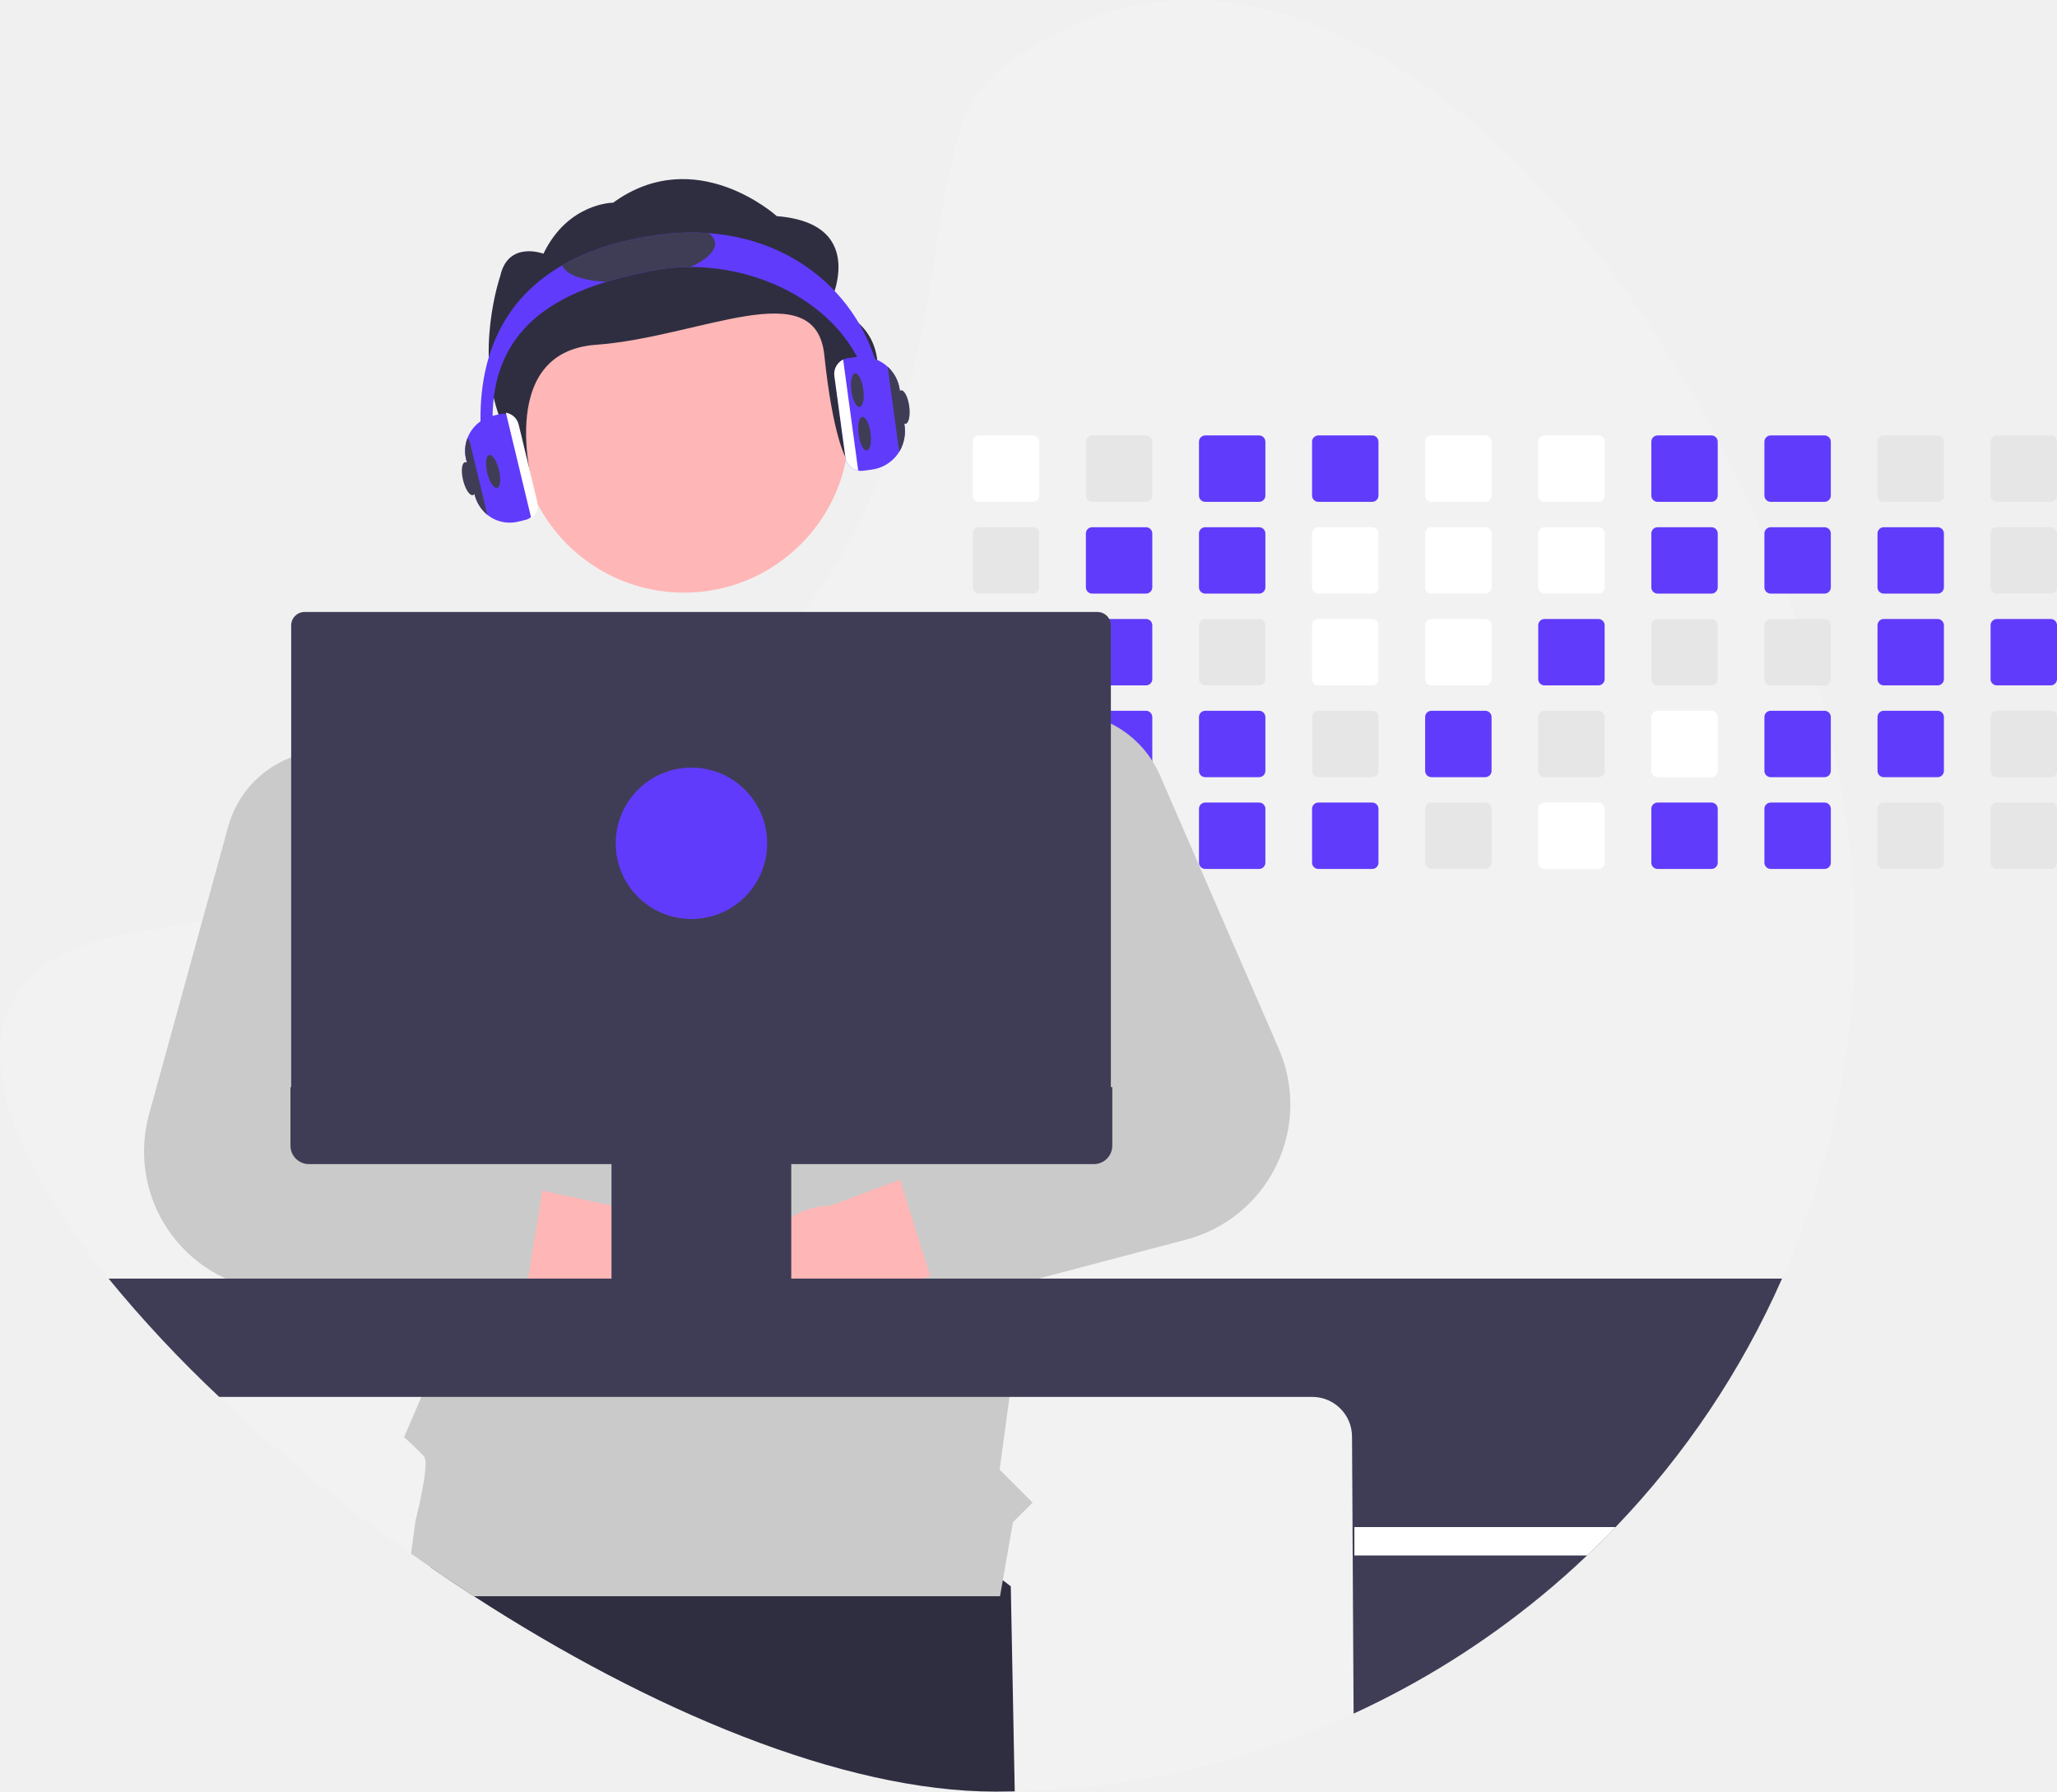
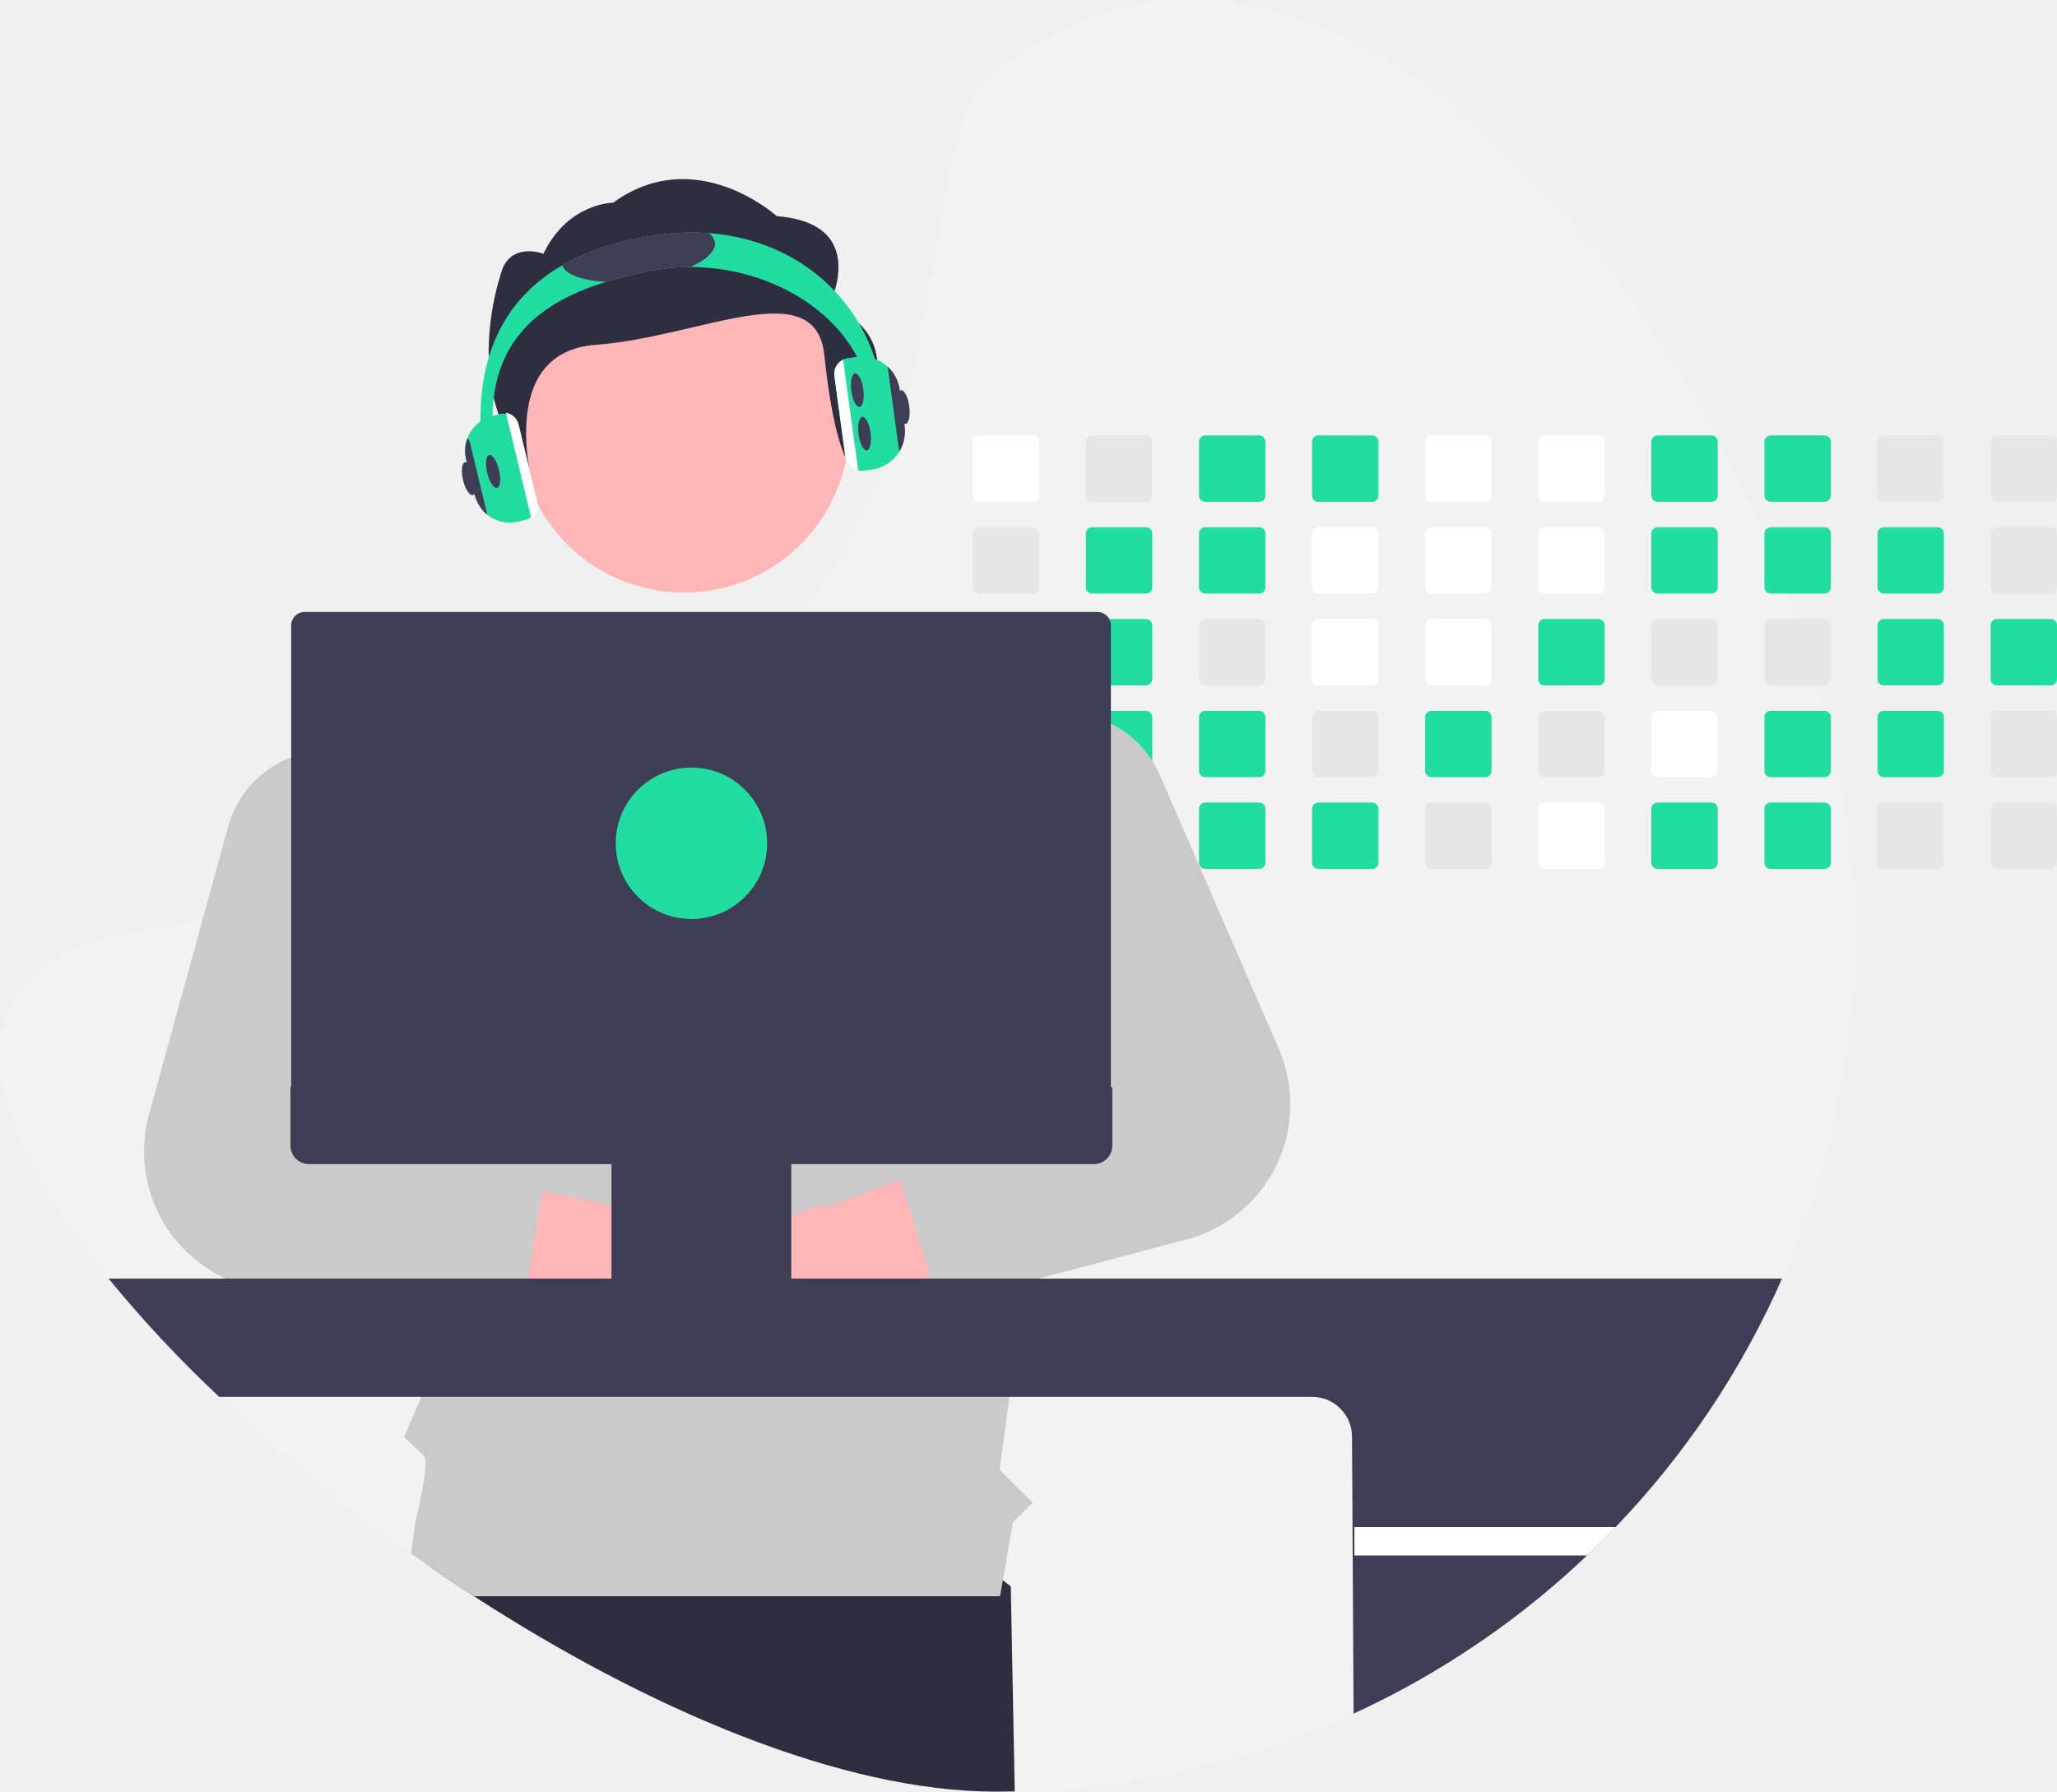
<svg xmlns="http://www.w3.org/2000/svg" data-name="Layer 1" width="850.538" height="740.83" viewBox="0 0 850.538 740.83">
  <path d="M941.609,465.125a354.21,354.21,0,0,1-98.85,245.9q-5.745,6.015-11.8,11.74-9.225,8.775-19.07,16.87a353.934,353.934,0,0,1-217.58,80.69q-3.975.09-7.98.09c-63.43,0-143.21-33.88-215.61-80.78q-8.985-5.82-17.81-11.91-4.125-2.82-8.21-5.72a730.43,730.43,0,0,1-79.32-64.8,514.116,514.116,0,0,1-45.75-48.92c-55.63-68.62-67.9-130.45,11.41-143.16q14.085-2.25,27.34-4.81,19.2-3.69,36.75-7.97,23.64-5.745,44.42-12.46,6.99-2.25,13.66-4.59c65.74-23.09,109.74-53.2,139.69-85.87q7.62-8.295,14.05-16.79a236.055,236.055,0,0,0,17.83-27.12,254.898,254.898,0,0,0,18.41-41.05l.27-.78c23.83-68.74,16.58-132.5,42.87-153.84,112.38-91.23,252.29,38.69,317.96,191.9q4.965,11.58,9.34,23.3,1.965,5.235,3.79,10.49,4.8,13.695,8.71,27.46,1.5,5.25,2.86,10.49c.97,3.77,1.9,7.53,2.76,11.29C938.139,412.305,941.609,439.455,941.609,465.125Z" transform="translate(-174.731 -79.58524)" fill="#f2f2f2" />
  <path d="M594.309,820.325q-3.975.09-7.98.09c-63.43,0-143.21-33.88-215.61-80.78q-8.985-5.82-17.81-11.91l5.16-31.4,156.21-20.74,78.4,59.95Z" transform="translate(-174.731 -79.58524)" fill="#2f2e41" />
  <path d="M601.829,259.635h-22.26a2.601,2.601,0,0,0-2.6,2.6v22.27a2.593,2.593,0,0,0,2.6,2.59h22.26a2.599,2.599,0,0,0,2.6-2.59v-22.27A2.608,2.608,0,0,0,601.829,259.635Z" transform="translate(-174.731 -79.58524)" fill="#fff" />
  <path d="M601.829,297.585h-22.26a2.601,2.601,0,0,0-2.6,2.6v22.27a2.593,2.593,0,0,0,2.6,2.59h22.26a2.599,2.599,0,0,0,2.6-2.59v-22.27A2.608,2.608,0,0,0,601.829,297.585Z" transform="translate(-174.731 -79.58524)" fill="#e6e6e6" />
  <path d="M601.829,335.535h-22.26a2.601,2.601,0,0,0-2.6,2.6v22.26a2.595,2.595,0,0,0,2.6,2.6h22.26a2.601,2.601,0,0,0,2.6-2.6v-22.26A2.608,2.608,0,0,0,601.829,335.535Z" transform="translate(-174.731 -79.58524)" fill="#e6e6e6" />
  <path d="M604.389,375.625a2.617,2.617,0,0,0-2.56-2.14h-22.26a2.601,2.601,0,0,0-2.6,2.6v22.26a2.595,2.595,0,0,0,2.6,2.6h22.26a2.601,2.601,0,0,0,2.6-2.6v-22.26A2.313,2.313,0,0,0,604.389,375.625Z" transform="translate(-174.731 -79.58524)" fill="#e6e6e6" />
  <path d="M602.839,411.635a2.634,2.634,0,0,0-1.01-.2h-22.26a2.595,2.595,0,0,0-2.6,2.6v22.26a2.588,2.588,0,0,0,2.6,2.6h22.26a2.601,2.601,0,0,0,2.6-2.6v-22.26A2.616,2.616,0,0,0,602.839,411.635Z" transform="translate(-174.731 -79.58524)" fill="#e6e6e6" />
  <path d="M648.589,259.635h-22.26a2.601,2.601,0,0,0-2.6,2.6v22.27a2.593,2.593,0,0,0,2.6,2.59h22.26a2.599,2.599,0,0,0,2.6-2.59v-22.27A2.608,2.608,0,0,0,648.589,259.635Z" transform="translate(-174.731 -79.58524)" fill="#e6e6e6" />
-   <path d="M648.589,297.585h-22.26a2.601,2.601,0,0,0-2.6,2.6v22.27a2.593,2.593,0,0,0,2.6,2.59h22.26a2.599,2.599,0,0,0,2.6-2.59v-22.27A2.608,2.608,0,0,0,648.589,297.585Z" transform="translate(-174.731 -79.58524)" fill="#613bfb" />
-   <path d="M648.589,335.535h-22.26a2.601,2.601,0,0,0-2.6,2.6v22.26a2.595,2.595,0,0,0,2.6,2.6h22.26a2.601,2.601,0,0,0,2.6-2.6v-22.26A2.608,2.608,0,0,0,648.589,335.535Z" transform="translate(-174.731 -79.58524)" fill="#613bfb" />
-   <path d="M648.589,373.485h-22.26a2.593,2.593,0,0,0-2.46,1.78,2.478,2.478,0,0,0-.14.82v22.26a2.595,2.595,0,0,0,2.6,2.6h22.26a2.601,2.601,0,0,0,2.6-2.6v-22.26A2.608,2.608,0,0,0,648.589,373.485Z" transform="translate(-174.731 -79.58524)" fill="#613bfb" />
+   <path d="M648.589,297.585h-22.26a2.601,2.601,0,0,0-2.6,2.6v22.27a2.593,2.593,0,0,0,2.6,2.59h22.26a2.599,2.599,0,0,0,2.6-2.59v-22.27A2.608,2.608,0,0,0,648.589,297.585Z" transform="translate(-174.731 -79.58524)" fill="#22dda2" />
+   <path d="M648.589,335.535h-22.26a2.601,2.601,0,0,0-2.6,2.6v22.26a2.595,2.595,0,0,0,2.6,2.6h22.26a2.601,2.601,0,0,0,2.6-2.6v-22.26A2.608,2.608,0,0,0,648.589,335.535Z" transform="translate(-174.731 -79.58524)" fill="#22dda2" />
+   <path d="M648.589,373.485h-22.26a2.593,2.593,0,0,0-2.46,1.78,2.478,2.478,0,0,0-.14.82v22.26a2.595,2.595,0,0,0,2.6,2.6h22.26a2.601,2.601,0,0,0,2.6-2.6v-22.26A2.608,2.608,0,0,0,648.589,373.485Z" transform="translate(-174.731 -79.58524)" fill="#22dda2" />
  <path d="M648.589,411.435h-22.26a2.595,2.595,0,0,0-2.6,2.6v22.26a2.595,2.595,0,0,0,2.6,2.6h22.26a2.601,2.601,0,0,0,2.6-2.6v-22.26A2.601,2.601,0,0,0,648.589,411.435Z" transform="translate(-174.731 -79.58524)" fill="#e6e6e6" />
-   <path d="M695.349,259.635h-22.26a2.601,2.601,0,0,0-2.6,2.6v22.27a2.593,2.593,0,0,0,2.6,2.59h22.26a2.599,2.599,0,0,0,2.6-2.59v-22.27A2.608,2.608,0,0,0,695.349,259.635Z" transform="translate(-174.731 -79.58524)" fill="#613bfb" />
-   <path d="M695.349,297.585h-22.26a2.601,2.601,0,0,0-2.6,2.6v22.27a2.593,2.593,0,0,0,2.6,2.59h22.26a2.599,2.599,0,0,0,2.6-2.59v-22.27A2.608,2.608,0,0,0,695.349,297.585Z" transform="translate(-174.731 -79.58524)" fill="#613bfb" />
+   <path d="M695.349,259.635h-22.26a2.601,2.601,0,0,0-2.6,2.6v22.27a2.593,2.593,0,0,0,2.6,2.59h22.26a2.599,2.599,0,0,0,2.6-2.59v-22.27A2.608,2.608,0,0,0,695.349,259.635Z" transform="translate(-174.731 -79.58524)" fill="#22dda2" />
+   <path d="M695.349,297.585h-22.26a2.601,2.601,0,0,0-2.6,2.6v22.27a2.593,2.593,0,0,0,2.6,2.59h22.26a2.599,2.599,0,0,0,2.6-2.59v-22.27A2.608,2.608,0,0,0,695.349,297.585Z" transform="translate(-174.731 -79.58524)" fill="#22dda2" />
  <path d="M695.349,335.535h-22.26a2.601,2.601,0,0,0-2.6,2.6v22.26a2.595,2.595,0,0,0,2.6,2.6h22.26a2.601,2.601,0,0,0,2.6-2.6v-22.26A2.608,2.608,0,0,0,695.349,335.535Z" transform="translate(-174.731 -79.58524)" fill="#e6e6e6" />
-   <path d="M695.349,373.485h-22.26a2.601,2.601,0,0,0-2.6,2.6v22.26a2.595,2.595,0,0,0,2.6,2.6h22.26a2.601,2.601,0,0,0,2.6-2.6v-22.26A2.608,2.608,0,0,0,695.349,373.485Z" transform="translate(-174.731 -79.58524)" fill="#613bfb" />
-   <path d="M695.349,411.435h-22.26a2.595,2.595,0,0,0-2.6,2.6v22.26a2.595,2.595,0,0,0,2.6,2.6h22.26a2.601,2.601,0,0,0,2.6-2.6v-22.26A2.601,2.601,0,0,0,695.349,411.435Z" transform="translate(-174.731 -79.58524)" fill="#613bfb" />
-   <path d="M742.109,259.635h-22.26a2.601,2.601,0,0,0-2.6,2.6v22.27a2.593,2.593,0,0,0,2.6,2.59h22.26a2.599,2.599,0,0,0,2.6-2.59v-22.27A2.608,2.608,0,0,0,742.109,259.635Z" transform="translate(-174.731 -79.58524)" fill="#613bfb" />
+   <path d="M695.349,373.485h-22.26a2.601,2.601,0,0,0-2.6,2.6v22.26a2.595,2.595,0,0,0,2.6,2.6h22.26a2.601,2.601,0,0,0,2.6-2.6v-22.26A2.608,2.608,0,0,0,695.349,373.485Z" transform="translate(-174.731 -79.58524)" fill="#22dda2" />
+   <path d="M695.349,411.435h-22.26a2.595,2.595,0,0,0-2.6,2.6v22.26a2.595,2.595,0,0,0,2.6,2.6h22.26a2.601,2.601,0,0,0,2.6-2.6v-22.26A2.601,2.601,0,0,0,695.349,411.435Z" transform="translate(-174.731 -79.58524)" fill="#22dda2" />
+   <path d="M742.109,259.635h-22.26a2.601,2.601,0,0,0-2.6,2.6v22.27a2.593,2.593,0,0,0,2.6,2.59h22.26a2.599,2.599,0,0,0,2.6-2.59v-22.27A2.608,2.608,0,0,0,742.109,259.635Z" transform="translate(-174.731 -79.58524)" fill="#22dda2" />
  <path d="M742.109,297.585h-22.26a2.601,2.601,0,0,0-2.6,2.6v22.27a2.593,2.593,0,0,0,2.6,2.59h22.26a2.599,2.599,0,0,0,2.6-2.59v-22.27A2.608,2.608,0,0,0,742.109,297.585Z" transform="translate(-174.731 -79.58524)" fill="#fff" />
  <path d="M742.109,335.535h-22.26a2.601,2.601,0,0,0-2.6,2.6v22.26a2.595,2.595,0,0,0,2.6,2.6h22.26a2.601,2.601,0,0,0,2.6-2.6v-22.26A2.608,2.608,0,0,0,742.109,335.535Z" transform="translate(-174.731 -79.58524)" fill="#fff" />
  <path d="M742.109,373.485h-22.26a2.601,2.601,0,0,0-2.6,2.6v22.26a2.595,2.595,0,0,0,2.6,2.6h22.26a2.601,2.601,0,0,0,2.6-2.6v-22.26A2.608,2.608,0,0,0,742.109,373.485Z" transform="translate(-174.731 -79.58524)" fill="#e6e6e6" />
-   <path d="M742.109,411.435h-22.26a2.595,2.595,0,0,0-2.6,2.6v22.26a2.595,2.595,0,0,0,2.6,2.6h22.26a2.601,2.601,0,0,0,2.6-2.6v-22.26A2.601,2.601,0,0,0,742.109,411.435Z" transform="translate(-174.731 -79.58524)" fill="#613bfb" />
+   <path d="M742.109,411.435h-22.26a2.595,2.595,0,0,0-2.6,2.6v22.26a2.595,2.595,0,0,0,2.6,2.6h22.26a2.601,2.601,0,0,0,2.6-2.6v-22.26A2.601,2.601,0,0,0,742.109,411.435Z" transform="translate(-174.731 -79.58524)" fill="#22dda2" />
  <path d="M788.869,259.635h-22.27a2.599,2.599,0,0,0-2.59,2.6v22.27a2.591,2.591,0,0,0,2.59,2.59h22.27a2.599,2.599,0,0,0,2.6-2.59v-22.27A2.608,2.608,0,0,0,788.869,259.635Z" transform="translate(-174.731 -79.58524)" fill="#fff" />
  <path d="M788.869,297.585h-22.27a2.599,2.599,0,0,0-2.59,2.6v22.27a2.59,2.59,0,0,0,2.59,2.59h22.27a2.599,2.599,0,0,0,2.6-2.59v-22.27A2.608,2.608,0,0,0,788.869,297.585Z" transform="translate(-174.731 -79.58524)" fill="#fff" />
  <path d="M788.869,335.535h-22.27a2.599,2.599,0,0,0-2.59,2.6v22.26a2.593,2.593,0,0,0,2.59,2.6h22.27a2.601,2.601,0,0,0,2.6-2.6v-22.26A2.608,2.608,0,0,0,788.869,335.535Z" transform="translate(-174.731 -79.58524)" fill="#fff" />
-   <path d="M788.869,373.485h-22.27a2.599,2.599,0,0,0-2.59,2.6v22.26a2.593,2.593,0,0,0,2.59,2.6h22.27a2.601,2.601,0,0,0,2.6-2.6v-22.26A2.608,2.608,0,0,0,788.869,373.485Z" transform="translate(-174.731 -79.58524)" fill="#613bfb" />
+   <path d="M788.869,373.485h-22.27a2.599,2.599,0,0,0-2.59,2.6v22.26a2.593,2.593,0,0,0,2.59,2.6h22.27a2.601,2.601,0,0,0,2.6-2.6v-22.26A2.608,2.608,0,0,0,788.869,373.485Z" transform="translate(-174.731 -79.58524)" fill="#22dda2" />
  <path d="M788.869,411.435h-22.27a2.593,2.593,0,0,0-2.59,2.6v22.26a2.593,2.593,0,0,0,2.59,2.6h22.27a2.601,2.601,0,0,0,2.6-2.6v-22.26A2.601,2.601,0,0,0,788.869,411.435Z" transform="translate(-174.731 -79.58524)" fill="#e6e6e6" />
  <path d="M835.629,259.635h-22.27a2.599,2.599,0,0,0-2.59,2.6v22.27a2.591,2.591,0,0,0,2.59,2.59h22.27a2.599,2.599,0,0,0,2.6-2.59v-22.27A2.608,2.608,0,0,0,835.629,259.635Z" transform="translate(-174.731 -79.58524)" fill="#fff" />
  <path d="M835.629,297.585h-22.27a2.599,2.599,0,0,0-2.59,2.6v22.27a2.59,2.59,0,0,0,2.59,2.59h22.27a2.599,2.599,0,0,0,2.6-2.59v-22.27A2.608,2.608,0,0,0,835.629,297.585Z" transform="translate(-174.731 -79.58524)" fill="#fff" />
-   <path d="M835.629,335.535h-22.27a2.599,2.599,0,0,0-2.59,2.6v22.26a2.593,2.593,0,0,0,2.59,2.6h22.27a2.601,2.601,0,0,0,2.6-2.6v-22.26A2.608,2.608,0,0,0,835.629,335.535Z" transform="translate(-174.731 -79.58524)" fill="#613bfb" />
+   <path d="M835.629,335.535h-22.27a2.599,2.599,0,0,0-2.59,2.6v22.26a2.593,2.593,0,0,0,2.59,2.6h22.27a2.601,2.601,0,0,0,2.6-2.6v-22.26A2.608,2.608,0,0,0,835.629,335.535Z" transform="translate(-174.731 -79.58524)" fill="#22dda2" />
  <path d="M835.629,373.485h-22.27a2.599,2.599,0,0,0-2.59,2.6v22.26a2.593,2.593,0,0,0,2.59,2.6h22.27a2.601,2.601,0,0,0,2.6-2.6v-22.26A2.608,2.608,0,0,0,835.629,373.485Z" transform="translate(-174.731 -79.58524)" fill="#e6e6e6" />
  <path d="M835.629,411.435h-22.27a2.593,2.593,0,0,0-2.59,2.6v22.26a2.593,2.593,0,0,0,2.59,2.6h22.27a2.601,2.601,0,0,0,2.6-2.6v-22.26A2.601,2.601,0,0,0,835.629,411.435Z" transform="translate(-174.731 -79.58524)" fill="#fff" />
-   <path d="M882.389,259.635h-22.27a2.599,2.599,0,0,0-2.59,2.6v22.27a2.591,2.591,0,0,0,2.59,2.59h22.27a2.599,2.599,0,0,0,2.6-2.59v-22.27A2.608,2.608,0,0,0,882.389,259.635Z" transform="translate(-174.731 -79.58524)" fill="#613bfb" />
-   <path d="M882.389,297.585h-22.27a2.599,2.599,0,0,0-2.59,2.6v22.27a2.59,2.59,0,0,0,2.59,2.59h22.27a2.599,2.599,0,0,0,2.6-2.59v-22.27A2.608,2.608,0,0,0,882.389,297.585Z" transform="translate(-174.731 -79.58524)" fill="#613bfb" />
+   <path d="M882.389,259.635h-22.27a2.599,2.599,0,0,0-2.59,2.6v22.27a2.591,2.591,0,0,0,2.59,2.59h22.27a2.599,2.599,0,0,0,2.6-2.59v-22.27A2.608,2.608,0,0,0,882.389,259.635Z" transform="translate(-174.731 -79.58524)" fill="#22dda2" />
+   <path d="M882.389,297.585h-22.27a2.599,2.599,0,0,0-2.59,2.6v22.27a2.59,2.59,0,0,0,2.59,2.59h22.27a2.599,2.599,0,0,0,2.6-2.59v-22.27A2.608,2.608,0,0,0,882.389,297.585Z" transform="translate(-174.731 -79.58524)" fill="#22dda2" />
  <path d="M882.389,335.535h-22.27a2.599,2.599,0,0,0-2.59,2.6v22.26a2.593,2.593,0,0,0,2.59,2.6h22.27a2.601,2.601,0,0,0,2.6-2.6v-22.26A2.608,2.608,0,0,0,882.389,335.535Z" transform="translate(-174.731 -79.58524)" fill="#e6e6e6" />
  <path d="M882.389,373.485h-22.27a2.599,2.599,0,0,0-2.59,2.6v22.26a2.593,2.593,0,0,0,2.59,2.6h22.27a2.601,2.601,0,0,0,2.6-2.6v-22.26A2.608,2.608,0,0,0,882.389,373.485Z" transform="translate(-174.731 -79.58524)" fill="#fff" />
-   <path d="M882.389,411.435h-22.27a2.593,2.593,0,0,0-2.59,2.6v22.26a2.593,2.593,0,0,0,2.59,2.6h22.27a2.601,2.601,0,0,0,2.6-2.6v-22.26A2.601,2.601,0,0,0,882.389,411.435Z" transform="translate(-174.731 -79.58524)" fill="#613bfb" />
-   <path d="M929.149,259.635h-22.27a2.599,2.599,0,0,0-2.59,2.6v22.27a2.591,2.591,0,0,0,2.59,2.59h22.27a2.599,2.599,0,0,0,2.6-2.59v-22.27A2.608,2.608,0,0,0,929.149,259.635Z" transform="translate(-174.731 -79.58524)" fill="#613bfb" />
-   <path d="M929.149,297.585h-22.27a2.599,2.599,0,0,0-2.59,2.6v22.27a2.59,2.59,0,0,0,2.59,2.59h22.27a2.599,2.599,0,0,0,2.6-2.59v-22.27A2.608,2.608,0,0,0,929.149,297.585Z" transform="translate(-174.731 -79.58524)" fill="#613bfb" />
+   <path d="M882.389,411.435h-22.27a2.593,2.593,0,0,0-2.59,2.6v22.26a2.593,2.593,0,0,0,2.59,2.6h22.27a2.601,2.601,0,0,0,2.6-2.6v-22.26A2.601,2.601,0,0,0,882.389,411.435Z" transform="translate(-174.731 -79.58524)" fill="#22dda2" />
+   <path d="M929.149,259.635h-22.27a2.599,2.599,0,0,0-2.59,2.6v22.27a2.591,2.591,0,0,0,2.59,2.59h22.27a2.599,2.599,0,0,0,2.6-2.59v-22.27A2.608,2.608,0,0,0,929.149,259.635Z" transform="translate(-174.731 -79.58524)" fill="#22dda2" />
+   <path d="M929.149,297.585h-22.27a2.599,2.599,0,0,0-2.59,2.6v22.27a2.59,2.59,0,0,0,2.59,2.59h22.27a2.599,2.599,0,0,0,2.6-2.59v-22.27A2.608,2.608,0,0,0,929.149,297.585Z" transform="translate(-174.731 -79.58524)" fill="#22dda2" />
  <path d="M929.149,335.535h-22.27a2.599,2.599,0,0,0-2.59,2.6v22.26a2.593,2.593,0,0,0,2.59,2.6h22.27a2.601,2.601,0,0,0,2.6-2.6v-22.26A2.608,2.608,0,0,0,929.149,335.535Z" transform="translate(-174.731 -79.58524)" fill="#e6e6e6" />
-   <path d="M929.149,373.485h-22.27a2.599,2.599,0,0,0-2.59,2.6v22.26a2.593,2.593,0,0,0,2.59,2.6h22.27a2.601,2.601,0,0,0,2.6-2.6v-22.26A2.608,2.608,0,0,0,929.149,373.485Z" transform="translate(-174.731 -79.58524)" fill="#613bfb" />
-   <path d="M929.149,411.435h-22.27a2.593,2.593,0,0,0-2.59,2.6v22.26a2.593,2.593,0,0,0,2.59,2.6h22.27a2.601,2.601,0,0,0,2.6-2.6v-22.26A2.601,2.601,0,0,0,929.149,411.435Z" transform="translate(-174.731 -79.58524)" fill="#613bfb" />
+   <path d="M929.149,373.485h-22.27a2.599,2.599,0,0,0-2.59,2.6v22.26a2.593,2.593,0,0,0,2.59,2.6h22.27a2.601,2.601,0,0,0,2.6-2.6v-22.26A2.608,2.608,0,0,0,929.149,373.485Z" transform="translate(-174.731 -79.58524)" fill="#22dda2" />
+   <path d="M929.149,411.435h-22.27a2.593,2.593,0,0,0-2.59,2.6v22.26a2.593,2.593,0,0,0,2.59,2.6h22.27a2.601,2.601,0,0,0,2.6-2.6v-22.26A2.601,2.601,0,0,0,929.149,411.435Z" transform="translate(-174.731 -79.58524)" fill="#22dda2" />
  <path d="M975.909,259.635h-22.27a2.599,2.599,0,0,0-2.59,2.6v22.27a2.591,2.591,0,0,0,2.59,2.59h22.27a2.599,2.599,0,0,0,2.6-2.59v-22.27A2.608,2.608,0,0,0,975.909,259.635Z" transform="translate(-174.731 -79.58524)" fill="#e6e6e6" />
-   <path d="M975.909,297.585h-22.27a2.599,2.599,0,0,0-2.59,2.6v22.27a2.59,2.59,0,0,0,2.59,2.59h22.27a2.599,2.599,0,0,0,2.6-2.59v-22.27A2.608,2.608,0,0,0,975.909,297.585Z" transform="translate(-174.731 -79.58524)" fill="#613bfb" />
-   <path d="M975.909,335.535h-22.27a2.599,2.599,0,0,0-2.59,2.6v22.26a2.593,2.593,0,0,0,2.59,2.6h22.27a2.601,2.601,0,0,0,2.6-2.6v-22.26A2.608,2.608,0,0,0,975.909,335.535Z" transform="translate(-174.731 -79.58524)" fill="#613bfb" />
-   <path d="M975.909,373.485h-22.27a2.599,2.599,0,0,0-2.59,2.6v22.26a2.593,2.593,0,0,0,2.59,2.6h22.27a2.601,2.601,0,0,0,2.6-2.6v-22.26A2.608,2.608,0,0,0,975.909,373.485Z" transform="translate(-174.731 -79.58524)" fill="#613bfb" />
+   <path d="M975.909,297.585h-22.27a2.599,2.599,0,0,0-2.59,2.6v22.27a2.59,2.59,0,0,0,2.59,2.59h22.27a2.599,2.599,0,0,0,2.6-2.59v-22.27A2.608,2.608,0,0,0,975.909,297.585Z" transform="translate(-174.731 -79.58524)" fill="#22dda2" />
+   <path d="M975.909,335.535h-22.27a2.599,2.599,0,0,0-2.59,2.6v22.26a2.593,2.593,0,0,0,2.59,2.6h22.27a2.601,2.601,0,0,0,2.6-2.6v-22.26A2.608,2.608,0,0,0,975.909,335.535Z" transform="translate(-174.731 -79.58524)" fill="#22dda2" />
+   <path d="M975.909,373.485h-22.27a2.599,2.599,0,0,0-2.59,2.6v22.26a2.593,2.593,0,0,0,2.59,2.6h22.27a2.601,2.601,0,0,0,2.6-2.6v-22.26A2.608,2.608,0,0,0,975.909,373.485Z" transform="translate(-174.731 -79.58524)" fill="#22dda2" />
  <path d="M975.909,411.435h-22.27a2.593,2.593,0,0,0-2.59,2.6v22.26a2.593,2.593,0,0,0,2.59,2.6h22.27a2.601,2.601,0,0,0,2.6-2.6v-22.26A2.601,2.601,0,0,0,975.909,411.435Z" transform="translate(-174.731 -79.58524)" fill="#e6e6e6" />
  <path d="M1022.669,259.635h-22.27a2.599,2.599,0,0,0-2.59,2.6v22.27a2.591,2.591,0,0,0,2.59,2.59h22.27a2.599,2.599,0,0,0,2.6-2.59v-22.27A2.608,2.608,0,0,0,1022.669,259.635Z" transform="translate(-174.731 -79.58524)" fill="#e6e6e6" />
  <path d="M1022.669,297.585h-22.27a2.599,2.599,0,0,0-2.59,2.6v22.27a2.591,2.591,0,0,0,2.59,2.59h22.27a2.599,2.599,0,0,0,2.6-2.59v-22.27A2.608,2.608,0,0,0,1022.669,297.585Z" transform="translate(-174.731 -79.58524)" fill="#e6e6e6" />
-   <path d="M1022.669,335.535h-22.27a2.599,2.599,0,0,0-2.59,2.6v22.26a2.593,2.593,0,0,0,2.59,2.6h22.27a2.601,2.601,0,0,0,2.6-2.6v-22.26A2.608,2.608,0,0,0,1022.669,335.535Z" transform="translate(-174.731 -79.58524)" fill="#613bfb" />
+   <path d="M1022.669,335.535h-22.27a2.599,2.599,0,0,0-2.59,2.6v22.26a2.593,2.593,0,0,0,2.59,2.6h22.27a2.601,2.601,0,0,0,2.6-2.6v-22.26A2.608,2.608,0,0,0,1022.669,335.535Z" transform="translate(-174.731 -79.58524)" fill="#22dda2" />
  <path d="M1022.669,373.485h-22.27a2.599,2.599,0,0,0-2.59,2.6v22.26a2.593,2.593,0,0,0,2.59,2.6h22.27a2.601,2.601,0,0,0,2.6-2.6v-22.26A2.608,2.608,0,0,0,1022.669,373.485Z" transform="translate(-174.731 -79.58524)" fill="#e6e6e6" />
  <path d="M1022.669,411.435h-22.27a2.593,2.593,0,0,0-2.59,2.6v22.26a2.593,2.593,0,0,0,2.59,2.6h22.27a2.601,2.601,0,0,0,2.6-2.6v-22.26A2.601,2.601,0,0,0,1022.669,411.435Z" transform="translate(-174.731 -79.58524)" fill="#e6e6e6" />
  <polygon points="336.095 660.051 335.475 660.051 336.005 659.981 336.095 660.051" fill="#2f2e41" />
  <circle id="b6132315-04e2-4cdb-a713-107c9cd58b0b" data-name="ab6171fa-7d69-4734-b81c-8dff60f9761b" cx="282.814" cy="176.733" r="68.322" fill="#ffb6b6" />
  <path id="f4304bdd-ba2d-4fff-b404-410205410c5d-261" data-name="bf427902-b9bf-4946-b5d7-5c1c7e04535e" d="M517.377,206.226s17.869-34.161-21.444-37.266c0,0-33.515-30.402-67.676-5.558,0,0-18.633,0-28.823,21.086,0,0-14.655-5.558-17.876,9.317,0,0-10.723,31.055,0,59.005,10.723,27.95,14.285,31.055,14.285,31.055s-17.621-58.598,25.27-61.704,90.887-29.909,94.461,4.251,8.953,42.578,8.953,42.578S558.479,220.201,517.377,206.226Z" transform="translate(-174.731 -79.58524)" fill="#2f2e41" />
  <path d="M634.279,424.695l-.22,1.16-2.47,13.04-17.07,90.2-1.01,5.31-2.12,11.23-2.9,15.32-6.43,33.95-1.84,9.73-.69,3.65-.24,1.28-1.91,10.07-.58,3.04-4.66,34.53-4.07,30.09,13.62,13.62-8.12,8.12-5.33,30.53.01.07H370.719q-13.2-8.55-26.02-17.63l1.79-13.4s6.16-23.93,3.57-26.79c-2.58-2.86-8.24-7.97-8.24-7.97l7.13-16.64.99-2.31-1.66-34.43-.04-.83-.55-11.35-.07-1.46-.11-2.19-2.11-43.68-.04-.72-.64-13.24-.6-12.59-.26-5.31-2.57-53.13-1.74-36.08-1.52-31.41,6.11-2.07,65.35-22.21,27.07-35.19,56.34.42,27.58.21,46.02,42.68,10.47,5,.08.04,7.51,3.59,19.04,9.09,20.13,9.62,10.33,4.93Z" transform="translate(-174.731 -79.58524)" fill="#cacaca" />
  <path d="M443.84,637.136a30.286,30.286,0,0,1-40.664-22.43L296.617,599.588l37.043-41.902,95.511,20.78a30.45,30.45,0,0,1,14.669,58.67Z" transform="translate(-174.731 -79.58524)" fill="#ffb6b6" />
  <path d="M396.329,560.955a13.522,13.522,0,0,0-7.89-4.87l-43.72-9.09-4.49-.93a18.933,18.933,0,0,1-12.53-9.07,19.161,19.161,0,0,1-2.45-7.9,18.895,18.895,0,0,1,.89-7.48l15.15-45.65,9.83-29.62a41.792,41.792,0,0,0,2.09-11.05,43.349,43.349,0,0,0-9.07-28.89,42.693,42.693,0,0,0-49.01-13.64c-.25.09-.51.19-.76.29a42.583,42.583,0,0,0-25.31,28.41l-10.68,38.85-22.03,80.09a57.766,57.766,0,0,0,48.96,72.68l62.97,7.38,29.14,3.42a13.497,13.497,0,0,0,14.84-10.73,4.895,4.895,0,0,0,.11-.55l.7-4.32,5.93-36.38.06-.37A13.475,13.475,0,0,0,396.329,560.955Z" transform="translate(-174.731 -79.58524)" fill="#cacaca" />
  <path d="M511.714,638.302a30.286,30.286,0,0,0,37.094-27.94l103.362-29.994L609.588,544.109l-91.626,34.041a30.45,30.45,0,0,0-6.249,60.152Z" transform="translate(-174.731 -79.58524)" fill="#ffb6b6" />
  <path d="M703.489,513.275,654.329,400.135a42.819,42.819,0,0,0-20.27-21.35,43.356,43.356,0,0,0-8.78-3.2c-.47-.12-.94-.23-1.41-.32a42.132,42.132,0,0,0-19.48.36,42.814,42.814,0,0,0-27.34,21.73,1.004,1.004,0,0,0-.08.14,43.1,43.1,0,0,0-.37,38.85l.61,1.22,34.74,69.77a18.9,18.9,0,0,1-10.5,26.19l-2.44.88-43.88,15.85a13.497,13.497,0,0,0-8.33,16.79l.11.35,12.3,39.36c.06.18.12.36.19.54a7.054,7.054,0,0,0,.4.99,13.482,13.482,0,0,0,15.81,7.53l23.68-6.25,4.83-1.28,61.15-16.15a57.76,57.76,0,0,0,38.22-78.86Z" transform="translate(-174.731 -79.58524)" fill="#cacaca" />
  <path d="M219.629,608.285a514.116,514.116,0,0,0,45.75,48.92h451.97a16.446,16.446,0,0,1,16.42,16.43l.65,114.53a355.43,355.43,0,0,0,77.47-48.53q9.84-8.085,19.07-16.87,6.045-5.73,11.8-11.74a355.629,355.629,0,0,0,68.82-102.74Z" transform="translate(-174.731 -79.58524)" fill="#3f3d56" />
  <path d="M842.759,711.025q-5.745,6.015-11.8,11.74H734.749v-11.74Z" transform="translate(-174.731 -79.58524)" fill="#fff" />
  <path d="M633.379,335.535a5.538,5.538,0,0,0-4.87-2.9H300.669a5.555,5.555,0,0,0-5.54,5.55v196.22H634.059V338.185A5.385,5.385,0,0,0,633.379,335.535Z" transform="translate(-174.731 -79.58524)" fill="#3f3d56" />
  <path d="M294.832,529.092V553.306a7.644,7.644,0,0,0,7.644,7.644H427.573v47.787h-1.662a.993.993,0,0,0-.993.993v3.324a.993.993,0,0,0,.993.993h77.658a.993.993,0,0,0,.993-.993v-3.324a.993.993,0,0,0-.993-.993h-1.662V560.95H627.004a7.644,7.644,0,0,0,7.644-7.644V529.092Z" transform="translate(-174.731 -79.58524)" fill="#3f3d56" />
-   <circle cx="285.903" cy="348.704" r="31.306" fill="#613bfb" />
-   <path d="M540.399,252.585h-5c0-37.8-37.41-62.57-75.15-62.59a82.382,82.382,0,0,0-16.35,1.59c-6.06,1.21-12.35,2.66-18.53,4.55-24.37,7.47-46.97,21.91-46.97,56.45a78.591,78.591,0,0,0,2.54,19.88l-4.84,1.26a83.876,83.876,0,0,1-2.7-21.14c0-30.18,12.39-50.91,33.79-63.27,11.25-6.5,24.98-10.69,40.71-12.73a97.131,97.131,0,0,1,19.75-.6C511.049,179.105,540.399,212.385,540.399,252.585Z" transform="translate(-174.731 -79.58524)" fill="#613bfb" />
-   <path d="M548.729,255.355l-1.97-14.56a15.71,15.71,0,0,0-5-9.56,15.816,15.816,0,0,0-13.25-4l-3.13.43a6.524,6.524,0,0,0-4.35,2.53,6.548,6.548,0,0,0-1.29,4.87l4.55,33.54a6.577,6.577,0,0,0,5.3,5.57,6.154,6.154,0,0,0,1.22.12,6.499,6.499,0,0,0,.88-.06l3.5-.47a15.791,15.791,0,0,0,10.74-6.43c.27-.38.53-.77.77-1.17A16.748,16.748,0,0,0,548.729,255.355Z" transform="translate(-174.731 -79.58524)" fill="#613bfb" />
+   <circle cx="285.903" cy="348.704" r="31.306" fill="#22dda2" />
+   <path d="M540.399,252.585h-5c0-37.8-37.41-62.57-75.15-62.59a82.382,82.382,0,0,0-16.35,1.59c-6.06,1.21-12.35,2.66-18.53,4.55-24.37,7.47-46.97,21.91-46.97,56.45a78.591,78.591,0,0,0,2.54,19.88l-4.84,1.26a83.876,83.876,0,0,1-2.7-21.14c0-30.18,12.39-50.91,33.79-63.27,11.25-6.5,24.98-10.69,40.71-12.73a97.131,97.131,0,0,1,19.75-.6C511.049,179.105,540.399,212.385,540.399,252.585Z" transform="translate(-174.731 -79.58524)" fill="#22dda2" />
+   <path d="M548.729,255.355l-1.97-14.56a15.71,15.71,0,0,0-5-9.56,15.816,15.816,0,0,0-13.25-4l-3.13.43a6.524,6.524,0,0,0-4.35,2.53,6.548,6.548,0,0,0-1.29,4.87l4.55,33.54a6.577,6.577,0,0,0,5.3,5.57,6.154,6.154,0,0,0,1.22.12,6.499,6.499,0,0,0,.88-.06l3.5-.47a15.791,15.791,0,0,0,10.74-6.43c.27-.38.53-.77.77-1.17A16.748,16.748,0,0,0,548.729,255.355Z" transform="translate(-174.731 -79.58524)" fill="#22dda2" />
  <path d="M523.359,228.275a6.432,6.432,0,0,0-2.33,1.92,6.548,6.548,0,0,0-1.29,4.87l4.55,33.54a6.577,6.577,0,0,0,5.3,5.57Z" transform="translate(-174.731 -79.58524)" fill="#fff" />
  <path d="M548.729,255.355l-1.97-14.56a15.71,15.71,0,0,0-5-9.56l4.53,33.37a6.176,6.176,0,0,0,.41,1.56A16.748,16.748,0,0,0,548.729,255.355Z" transform="translate(-174.731 -79.58524)" fill="#3f3d56" />
  <ellipse cx="532.218" cy="258.909" rx="2.5" ry="7" transform="translate(-204.7047 -5.69071) rotate(-7.72549)" fill="#3f3d56" />
  <ellipse cx="529.218" cy="240.909" rx="2.5" ry="7" transform="translate(-202.3122 -6.25736) rotate(-7.72549)" fill="#3f3d56" />
  <ellipse cx="548.218" cy="247.909" rx="2.5" ry="7" transform="translate(-203.0808 -3.63971) rotate(-7.72549)" fill="#3f3d56" />
  <path d="M460.249,189.995a82.382,82.382,0,0,0-16.35,1.59c-6.06,1.21-12.35,2.66-18.53,4.55-9.65-.47-16.75-2.97-18.18-6.82,11.25-6.5,24.98-10.69,40.71-12.73a97.131,97.131,0,0,1,19.75-.6,5.727,5.727,0,0,1,2.72,3.82C470.839,183.285,466.869,186.985,460.249,189.995Z" transform="translate(-174.731 -79.58524)" fill="#3f3d56" />
-   <path d="M396.409,287.285l-7.7-32.01a6.024,6.024,0,0,0-4.88-4.55,6.733,6.733,0,0,0-1-.08,6.026,6.026,0,0,0-1.4.17l-2.98.72a14.904,14.904,0,0,0-10.99,17.96l3.45,14.36a15.845,15.845,0,0,0,5.34,8.62,14.045,14.045,0,0,0,1.36.97,14.809,14.809,0,0,0,11.37,1.84l2.97-.72a5.84,5.84,0,0,0,2.17-1.01A5.993,5.993,0,0,0,396.409,287.285Z" transform="translate(-174.731 -79.58524)" fill="#613bfb" />
+   <path d="M396.409,287.285l-7.7-32.01a6.024,6.024,0,0,0-4.88-4.55,6.733,6.733,0,0,0-1-.08,6.026,6.026,0,0,0-1.4.17l-2.98.72a14.904,14.904,0,0,0-10.99,17.96l3.45,14.36a15.845,15.845,0,0,0,5.34,8.62,14.045,14.045,0,0,0,1.36.97,14.809,14.809,0,0,0,11.37,1.84l2.97-.72a5.84,5.84,0,0,0,2.17-1.01A5.993,5.993,0,0,0,396.409,287.285Z" transform="translate(-174.731 -79.58524)" fill="#22dda2" />
  <ellipse cx="378.629" cy="274.523" rx="2.5" ry="7" transform="translate(-228.4506 16.61926) rotate(-13.53051)" fill="#3f3d56" />
  <ellipse cx="368.629" cy="277.523" rx="2.5" ry="7" transform="translate(-229.4301 14.36289) rotate(-13.53051)" fill="#3f3d56" />
  <path d="M396.899,287.165l-7.7-32.01a6.532,6.532,0,0,0-5.29-4.92l10.51,43.72A6.511,6.511,0,0,0,396.899,287.165Z" transform="translate(-174.731 -79.58524)" fill="#fff" />
  <path d="M369.199,263.155a6.476,6.476,0,0,0-1.17-2.45,14.725,14.725,0,0,0-.57,8.79l3.45,14.36a15.845,15.845,0,0,0,5.34,8.62Z" transform="translate(-174.731 -79.58524)" fill="#3f3d56" />
</svg>
